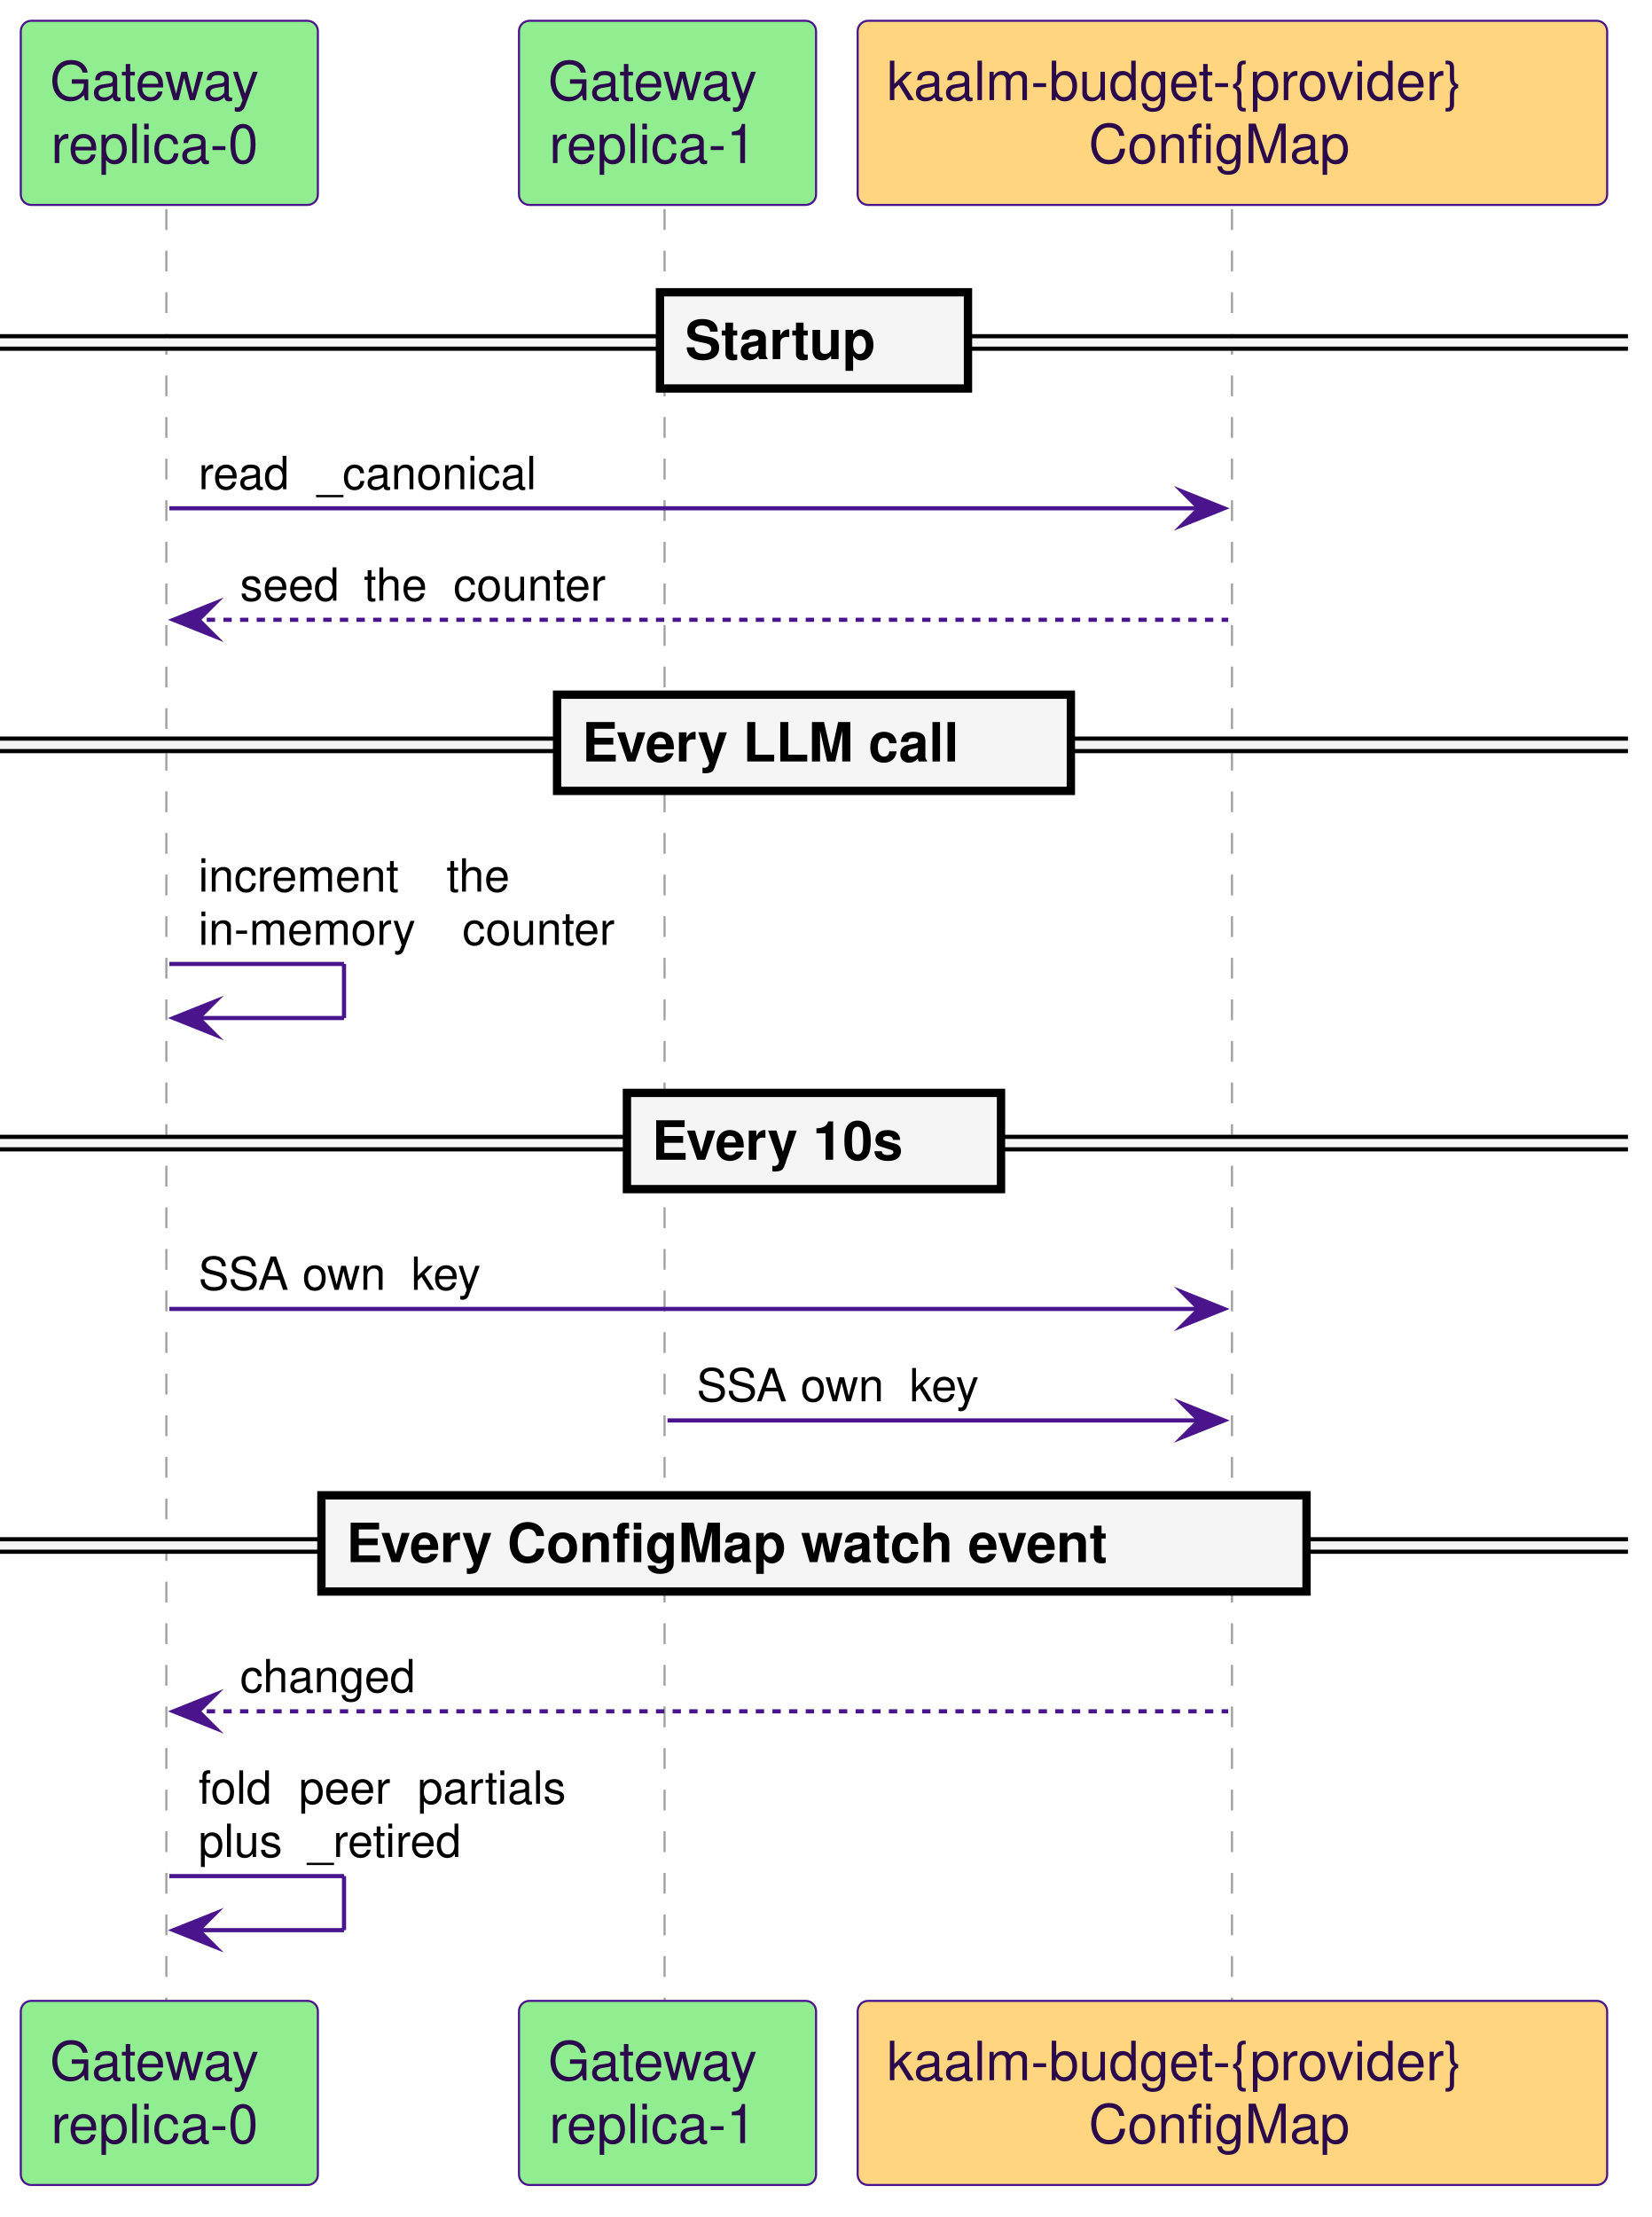
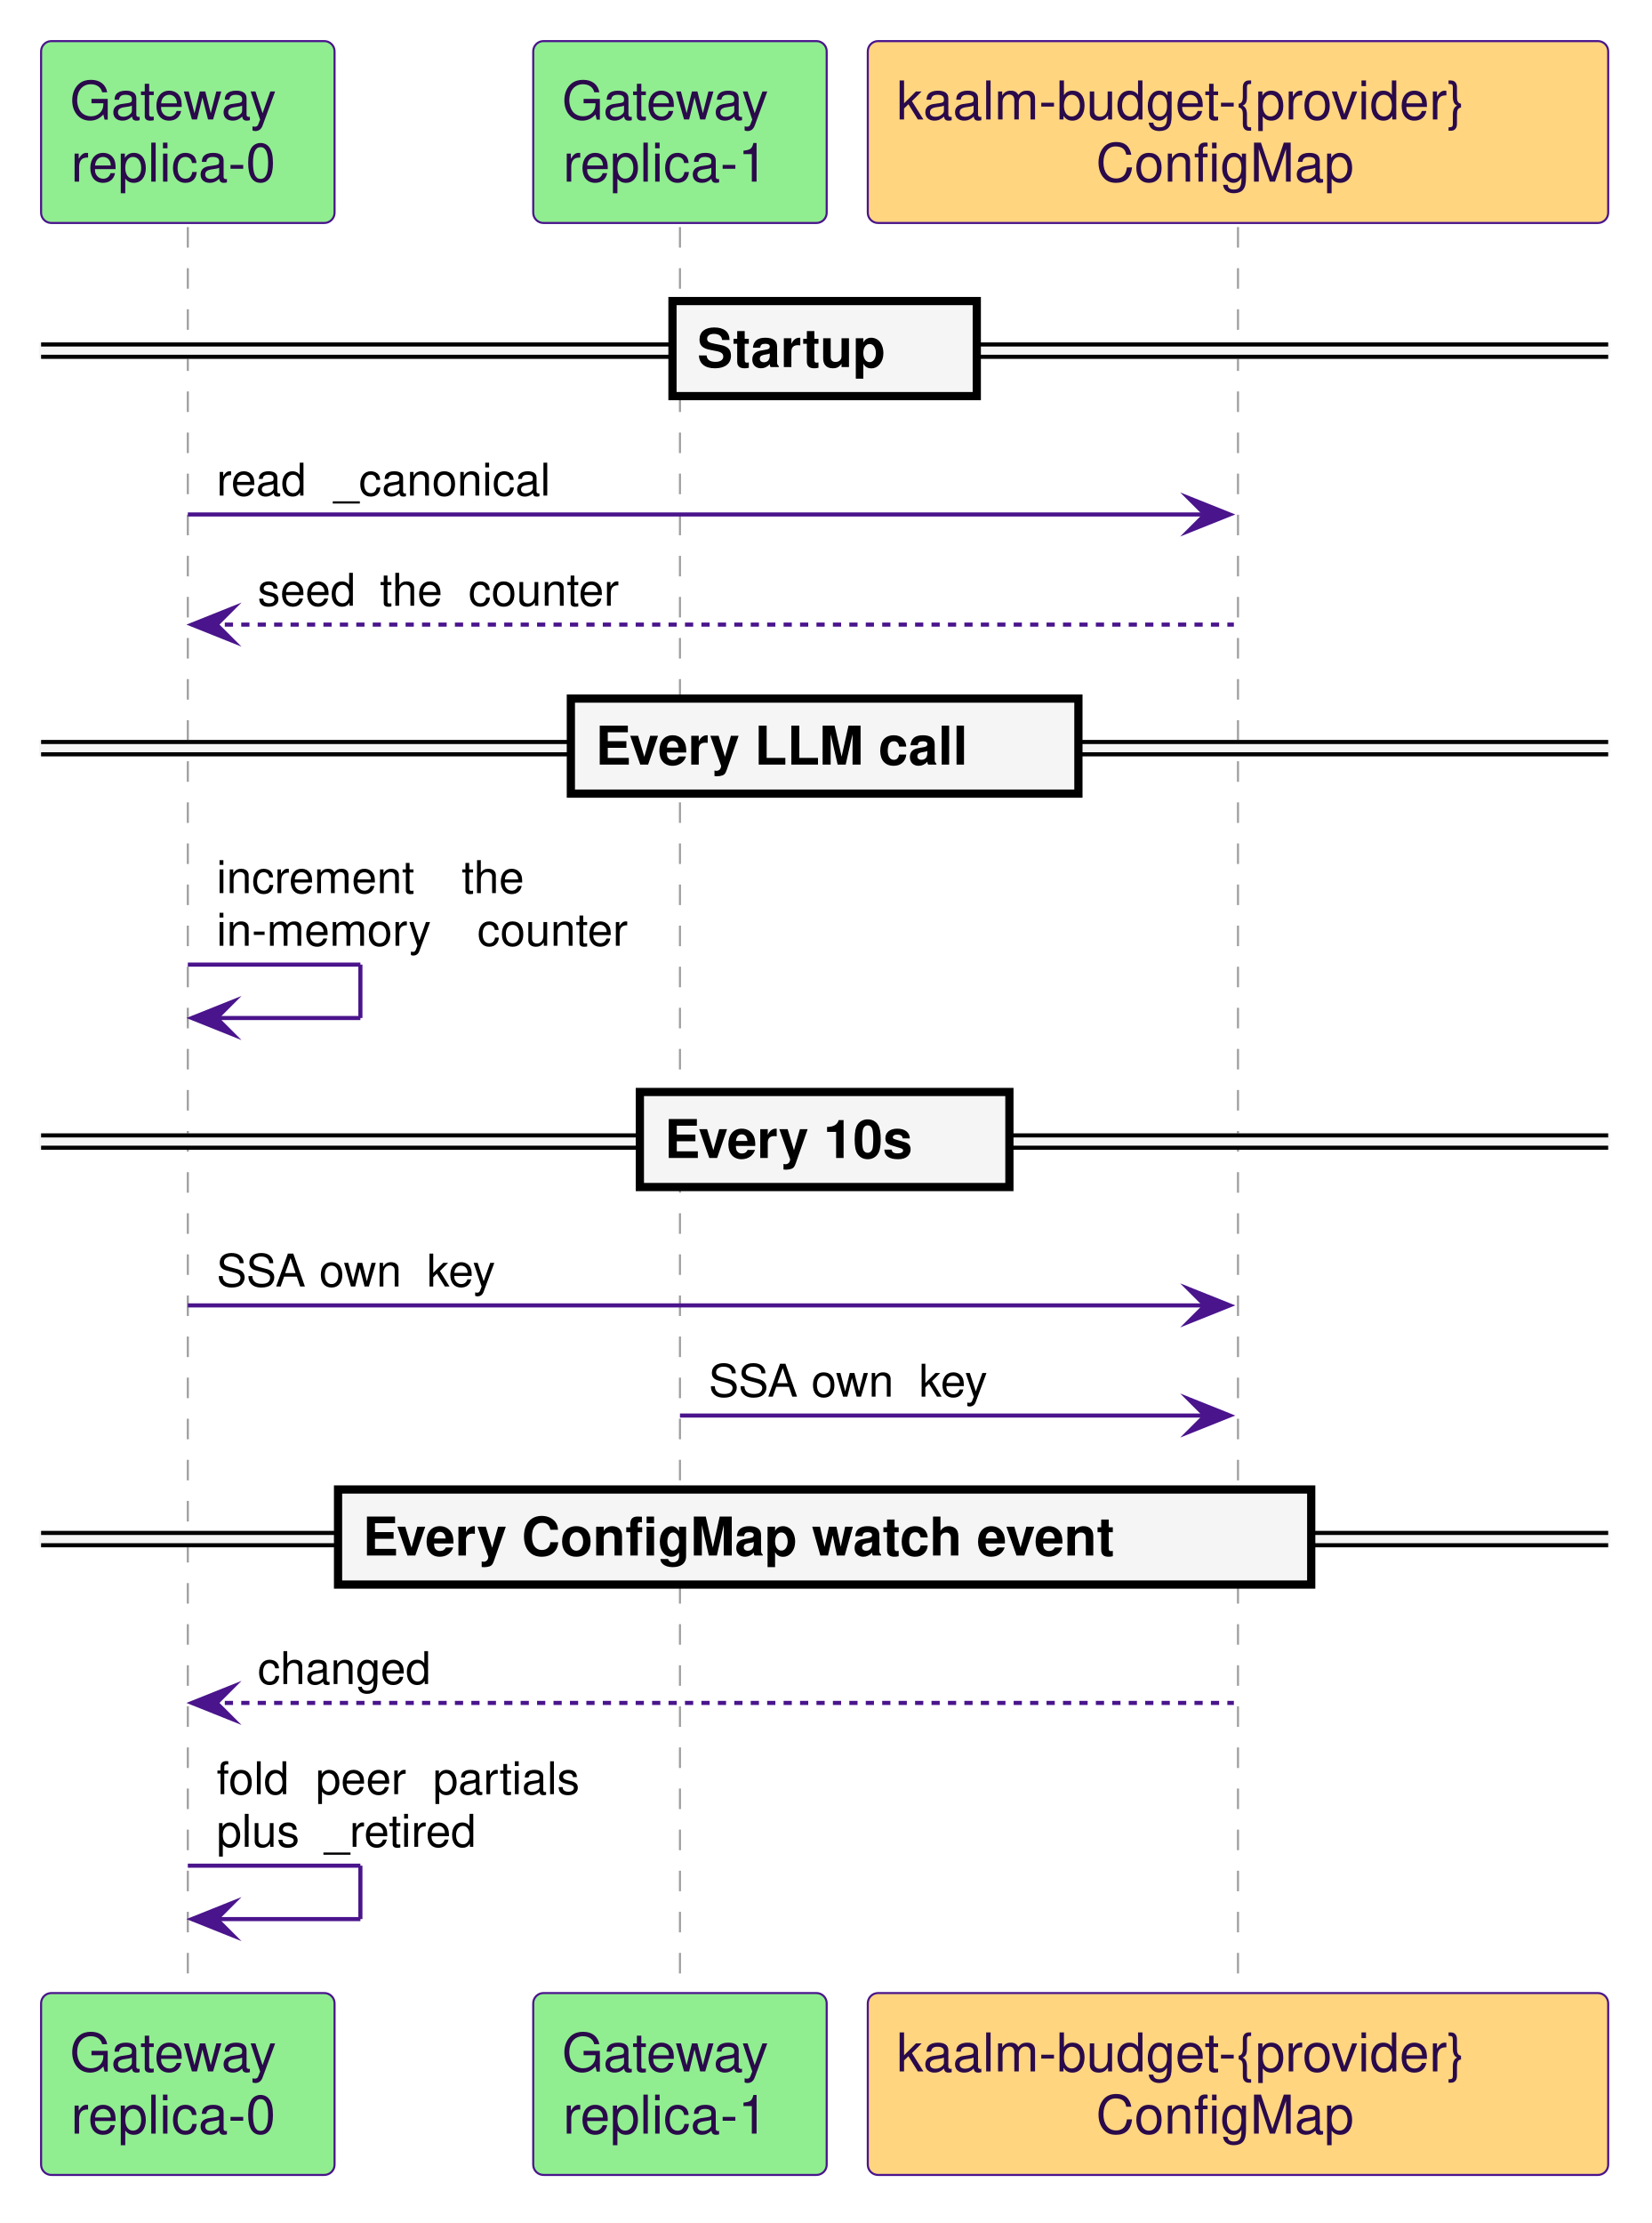
- <svg xmlns="http://www.w3.org/2000/svg" contentStyleType="text/css" data-diagram-type="SEQUENCE" height="533px" preserveAspectRatio="none" style="width:397px;height:533px;" version="1.1" viewBox="0 0 397 533" width="397px" zoomAndPan="magnify">
+ <svg xmlns="http://www.w3.org/2000/svg" version="1.1" data-diagram-type="SEQUENCE" style="width:402px;height:541px;" width="402px" height="541px" viewBox="0 0 402 541" zoomAndPan="magnify" preserveAspectRatio="none" contentStyleType="text/css">
  <defs />
-   <g>
-     <g class="participant-lifeline" data-entity-uid="part1" data-qualified-name="r0" data-source-line="6" id="part1-lifeline">
-       <g>
-         <rect fill="#000000" fill-opacity="0" height="431.773" width="8" x="36.714" y="50.266" />
-         <line style="stroke:#9E9E9E;stroke-width:0.5;stroke-dasharray:5,5;" x1="40" x2="40" y1="50.266" y2="482.039" />
-       </g>
+   <g font-family="sans-serif" lengthAdjust="spacing">
+     <g>
+       <rect x="42.214" y="55.266" width="8" height="429.773" fill="#000" fill-opacity="0" />
+       <line x1="45.714" y1="55.266" x2="45.714" y2="485.039" style="stroke:#9E9E9E;stroke-width:0.5;stroke-dasharray:5,5;" />
    </g>
-     <g class="participant-lifeline" data-entity-uid="part2" data-qualified-name="r1" data-source-line="7" id="part2-lifeline">
-       <g>
-         <rect fill="#000000" fill-opacity="0" height="431.773" width="8" x="156.492" y="50.266" />
-         <line style="stroke:#9E9E9E;stroke-width:0.5;stroke-dasharray:5,5;" x1="159.778" x2="159.778" y1="50.266" y2="482.039" />
-       </g>
+     <g>
+       <rect x="161.992" y="55.266" width="8" height="429.773" fill="#000" fill-opacity="0" />
+       <line x1="165.492" y1="55.266" x2="165.492" y2="485.039" style="stroke:#9E9E9E;stroke-width:0.5;stroke-dasharray:5,5;" />
    </g>
-     <g class="participant-lifeline" data-entity-uid="part3" data-qualified-name="cm" data-source-line="8" id="part3-lifeline">
-       <g>
-         <rect fill="#000000" fill-opacity="0" height="431.773" width="8" x="292.306" y="50.266" />
-         <line style="stroke:#9E9E9E;stroke-width:0.5;stroke-dasharray:5,5;" x1="296.206" x2="296.206" y1="50.266" y2="482.039" />
-       </g>
+     <g>
+       <rect x="297.806" y="55.266" width="8" height="429.773" fill="#000" fill-opacity="0" />
+       <line x1="301.306" y1="55.266" x2="301.306" y2="485.039" style="stroke:#9E9E9E;stroke-width:0.5;stroke-dasharray:5,5;" />
    </g>
-     <g class="participant participant-head" data-entity-uid="part1" data-qualified-name="r0" data-source-line="6" id="part1-head">
-       <rect fill="#90EE90" height="44.266" rx="2.5" ry="2.5" style="stroke:#4A148C;stroke-width:0.5;" width="71.427" x="5" y="5" />
-       <text fill="#2A0A4A" font-family="Helvetica" font-size="13" lengthAdjust="spacing" textLength="57.427" x="12" y="24.067">Gateway</text>
-       <text fill="#2A0A4A" font-family="Helvetica" font-size="13" lengthAdjust="spacing" textLength="56.894" x="12.267" y="39.2">replica-0</text>
-     </g>
-     <g class="participant participant-tail" data-entity-uid="part1" data-qualified-name="r0" data-source-line="6" id="part1-tail">
-       <rect fill="#90EE90" height="44.266" rx="2.5" ry="2.5" style="stroke:#4A148C;stroke-width:0.5;" width="71.427" x="5" y="481.039" />
-       <text fill="#2A0A4A" font-family="Helvetica" font-size="13" lengthAdjust="spacing" textLength="57.427" x="12" y="500.106">Gateway</text>
-       <text fill="#2A0A4A" font-family="Helvetica" font-size="13" lengthAdjust="spacing" textLength="56.894" x="12.267" y="515.239">replica-0</text>
-     </g>
-     <g class="participant participant-head" data-entity-uid="part2" data-qualified-name="r1" data-source-line="7" id="part2-head">
-       <rect fill="#90EE90" height="44.266" rx="2.5" ry="2.5" style="stroke:#4A148C;stroke-width:0.5;" width="71.427" x="124.778" y="5" />
-       <text fill="#2A0A4A" font-family="Helvetica" font-size="13" lengthAdjust="spacing" textLength="57.427" x="131.778" y="24.067">Gateway</text>
-       <text fill="#2A0A4A" font-family="Helvetica" font-size="13" lengthAdjust="spacing" textLength="56.894" x="132.045" y="39.2">replica-1</text>
-     </g>
-     <g class="participant participant-tail" data-entity-uid="part2" data-qualified-name="r1" data-source-line="7" id="part2-tail">
-       <rect fill="#90EE90" height="44.266" rx="2.5" ry="2.5" style="stroke:#4A148C;stroke-width:0.5;" width="71.427" x="124.778" y="481.039" />
-       <text fill="#2A0A4A" font-family="Helvetica" font-size="13" lengthAdjust="spacing" textLength="57.427" x="131.778" y="500.106">Gateway</text>
-       <text fill="#2A0A4A" font-family="Helvetica" font-size="13" lengthAdjust="spacing" textLength="56.894" x="132.045" y="515.239">replica-1</text>
-     </g>
-     <g class="participant participant-head" data-entity-uid="part3" data-qualified-name="cm" data-source-line="8" id="part3-head">
-       <rect fill="#FFD580" height="44.266" rx="2.5" ry="2.5" style="stroke:#4A148C;stroke-width:0.5;" width="180.201" x="206.206" y="5" />
-       <text fill="#2A0A4A" font-family="Helvetica" font-size="13" lengthAdjust="spacing" textLength="166.201" x="213.206" y="24.067">kaalm-budget-{provider}</text>
-       <text fill="#2A0A4A" font-family="Helvetica" font-size="13" lengthAdjust="spacing" textLength="69.145" x="261.733" y="39.2">ConfigMap</text>
-     </g>
-     <g class="participant participant-tail" data-entity-uid="part3" data-qualified-name="cm" data-source-line="8" id="part3-tail">
-       <rect fill="#FFD580" height="44.266" rx="2.5" ry="2.5" style="stroke:#4A148C;stroke-width:0.5;" width="180.201" x="206.206" y="481.039" />
-       <text fill="#2A0A4A" font-family="Helvetica" font-size="13" lengthAdjust="spacing" textLength="166.201" x="213.206" y="500.106">kaalm-budget-{provider}</text>
-       <text fill="#2A0A4A" font-family="Helvetica" font-size="13" lengthAdjust="spacing" textLength="69.145" x="261.733" y="515.239">ConfigMap</text>
-     </g>
-     <rect fill="#F5F5F5" height="3" style="stroke:#F5F5F5;stroke-width:1;" width="391.406" x="0" y="80.832" />
-     <line style="stroke:#000000;stroke-width:1;" x1="0" x2="391.406" y1="80.832" y2="80.832" />
-     <line style="stroke:#000000;stroke-width:1;" x1="0" x2="391.406" y1="83.832" y2="83.832" />
-     <rect fill="#F5F5F5" height="23.133" style="stroke:#000000;stroke-width:2;" width="74.061" x="158.672" y="70.266" />
-     <text fill="#000000" font-family="Helvetica" font-size="13" font-weight="700" lengthAdjust="spacing" textLength="55.536" x="164.672" y="86.332">Startup</text>
-     <g class="message" data-entity-1="part1" data-entity-2="part3" data-source-line="11" id="msg1">
-       <polygon fill="#4A148C" points="284.306,118.203,294.306,122.203,284.306,126.203,288.306,122.203" style="stroke:#4A148C;stroke-width:1;stroke-linejoin:miter;stroke-miterlimit:10;" />
-       <line style="stroke:#4A148C;stroke-width:1;" x1="40.714" x2="290.306" y1="122.203" y2="122.203" />
-       <text fill="#000000" font-family="Helvetica" font-size="11" lengthAdjust="spacing" textLength="25.013" x="47.714" y="117.609">read</text>
-       <text fill="#000000" font-family="Helvetica" font-size="11" lengthAdjust="spacing" textLength="3.497" x="72.727" y="117.609"> </text>
-       <text fill="#000000" font-family="Helvetica" font-size="11" lengthAdjust="spacing" textLength="57.863" x="76.223" y="117.609">_canonical</text>
-     </g>
-     <g class="message" data-entity-1="part3" data-entity-2="part1" data-source-line="12" id="msg2">
-       <polygon fill="#4A148C" points="51.714,145.008,41.714,149.008,51.714,153.008,47.714,149.008" style="stroke:#4A148C;stroke-width:1;stroke-linejoin:miter;stroke-miterlimit:10;" />
-       <line style="stroke:#4A148C;stroke-width:1;stroke-dasharray:2,2;" x1="45.714" x2="295.306" y1="149.008" y2="149.008" />
-       <text fill="#000000" font-family="Helvetica" font-size="11" lengthAdjust="spacing" textLength="26.248" x="57.714" y="144.414">seed</text>
-       <text fill="#000000" font-family="Helvetica" font-size="11" lengthAdjust="spacing" textLength="3.497" x="83.962" y="144.414"> </text>
-       <text fill="#000000" font-family="Helvetica" font-size="11" lengthAdjust="spacing" textLength="18.052" x="87.459" y="144.414">the</text>
-       <text fill="#000000" font-family="Helvetica" font-size="11" lengthAdjust="spacing" textLength="3.497" x="105.511" y="144.414"> </text>
-       <text fill="#000000" font-family="Helvetica" font-size="11" lengthAdjust="spacing" textLength="42.324" x="109.008" y="144.414">counter</text>
-     </g>
-     <rect fill="#F5F5F5" height="3" style="stroke:#F5F5F5;stroke-width:1;" width="391.406" x="0" y="177.574" />
-     <line style="stroke:#000000;stroke-width:1;" x1="0" x2="391.406" y1="177.574" y2="177.574" />
-     <line style="stroke:#000000;stroke-width:1;" x1="0" x2="391.406" y1="180.574" y2="180.574" />
-     <rect fill="#F5F5F5" height="23.133" style="stroke:#000000;stroke-width:2;" width="123.529" x="133.939" y="167.008" />
-     <text fill="#000000" font-family="Helvetica" font-size="13" font-weight="700" lengthAdjust="spacing" textLength="105.003" x="139.939" y="183.075">Every LLM call</text>
-     <g class="message" data-entity-1="part1" data-entity-2="part1" data-source-line="15" id="msg3">
-       <line style="stroke:#4A148C;stroke-width:1;" x1="40.714" x2="82.714" y1="231.75" y2="231.75" />
-       <line style="stroke:#4A148C;stroke-width:1;" x1="82.714" x2="82.714" y1="231.75" y2="244.75" />
-       <line style="stroke:#4A148C;stroke-width:1;" x1="41.714" x2="82.714" y1="244.75" y2="244.75" />
-       <polygon fill="#4A148C" points="51.714,240.75,41.714,244.75,51.714,248.75,47.714,244.75" style="stroke:#4A148C;stroke-width:1;stroke-linejoin:miter;stroke-miterlimit:10;" />
-       <text fill="#000000" font-family="Helvetica" font-size="11" lengthAdjust="spacing" textLength="56.133" x="47.714" y="214.351">increment</text>
-       <text fill="#000000" font-family="Helvetica" font-size="11" lengthAdjust="spacing" textLength="3.497" x="103.847" y="214.351"> </text>
-       <text fill="#000000" font-family="Helvetica" font-size="11" lengthAdjust="spacing" textLength="18.052" x="107.344" y="214.351">the</text>
-       <text fill="#000000" font-family="Helvetica" font-size="11" lengthAdjust="spacing" textLength="59.958" x="47.714" y="227.156">in-memory</text>
-       <text fill="#000000" font-family="Helvetica" font-size="11" lengthAdjust="spacing" textLength="3.497" x="107.671" y="227.156"> </text>
-       <text fill="#000000" font-family="Helvetica" font-size="11" lengthAdjust="spacing" textLength="42.324" x="111.168" y="227.156">counter</text>
-     </g>
-     <rect fill="#F5F5F5" height="3" style="stroke:#F5F5F5;stroke-width:1;" width="391.406" x="0" y="273.316" />
-     <line style="stroke:#000000;stroke-width:1;" x1="0" x2="391.406" y1="273.316" y2="273.316" />
-     <line style="stroke:#000000;stroke-width:1;" x1="0" x2="391.406" y1="276.316" y2="276.316" />
-     <rect fill="#F5F5F5" height="23.133" style="stroke:#000000;stroke-width:2;" width="89.937" x="150.735" y="262.75" />
-     <text fill="#000000" font-family="Helvetica" font-size="13" font-weight="700" lengthAdjust="spacing" textLength="71.411" x="156.735" y="278.817">Every 10s</text>
-     <g class="message" data-entity-1="part1" data-entity-2="part3" data-source-line="18" id="msg4">
-       <polygon fill="#4A148C" points="284.306,310.688,294.306,314.688,284.306,318.688,288.306,314.688" style="stroke:#4A148C;stroke-width:1;stroke-linejoin:miter;stroke-miterlimit:10;" />
-       <line style="stroke:#4A148C;stroke-width:1;" x1="40.714" x2="290.306" y1="314.688" y2="314.688" />
-       <text fill="#000000" font-family="Helvetica" font-size="11" lengthAdjust="spacing" textLength="21.49" x="47.714" y="310.093">SSA</text>
-       <text fill="#000000" font-family="Helvetica" font-size="11" lengthAdjust="spacing" textLength="3.497" x="69.203" y="310.093"> </text>
-       <text fill="#000000" font-family="Helvetica" font-size="11" lengthAdjust="spacing" textLength="22.698" x="72.7" y="310.093">own</text>
-       <text fill="#000000" font-family="Helvetica" font-size="11" lengthAdjust="spacing" textLength="3.497" x="95.398" y="310.093"> </text>
-       <text fill="#000000" font-family="Helvetica" font-size="11" lengthAdjust="spacing" textLength="19.648" x="98.895" y="310.093">key</text>
-     </g>
-     <g class="message" data-entity-1="part2" data-entity-2="part3" data-source-line="19" id="msg5">
-       <polygon fill="#4A148C" points="284.306,337.492,294.306,341.492,284.306,345.492,288.306,341.492" style="stroke:#4A148C;stroke-width:1;stroke-linejoin:miter;stroke-miterlimit:10;" />
-       <line style="stroke:#4A148C;stroke-width:1;" x1="160.492" x2="290.306" y1="341.492" y2="341.492" />
-       <text fill="#000000" font-family="Helvetica" font-size="11" lengthAdjust="spacing" textLength="21.49" x="167.492" y="336.898">SSA</text>
-       <text fill="#000000" font-family="Helvetica" font-size="11" lengthAdjust="spacing" textLength="3.497" x="188.982" y="336.898"> </text>
-       <text fill="#000000" font-family="Helvetica" font-size="11" lengthAdjust="spacing" textLength="22.698" x="192.478" y="336.898">own</text>
-       <text fill="#000000" font-family="Helvetica" font-size="11" lengthAdjust="spacing" textLength="3.497" x="215.177" y="336.898"> </text>
-       <text fill="#000000" font-family="Helvetica" font-size="11" lengthAdjust="spacing" textLength="19.648" x="218.673" y="336.898">key</text>
-     </g>
-     <rect fill="#F5F5F5" height="3" style="stroke:#F5F5F5;stroke-width:1;" width="391.406" x="0" y="370.059" />
-     <line style="stroke:#000000;stroke-width:1;" x1="0" x2="391.406" y1="370.059" y2="370.059" />
-     <line style="stroke:#000000;stroke-width:1;" x1="0" x2="391.406" y1="373.059" y2="373.059" />
-     <rect fill="#F5F5F5" height="23.133" style="stroke:#000000;stroke-width:2;" width="236.853" x="77.276" y="359.492" />
-     <text fill="#000000" font-family="Helvetica" font-size="13" font-weight="700" lengthAdjust="spacing" textLength="218.328" x="83.276" y="375.559">Every ConfigMap watch event</text>
-     <g class="message" data-entity-1="part3" data-entity-2="part1" data-source-line="22" id="msg6">
-       <polygon fill="#4A148C" points="51.714,407.43,41.714,411.43,51.714,415.43,47.714,411.43" style="stroke:#4A148C;stroke-width:1;stroke-linejoin:miter;stroke-miterlimit:10;" />
-       <line style="stroke:#4A148C;stroke-width:1;stroke-dasharray:2,2;" x1="45.714" x2="295.306" y1="411.43" y2="411.43" />
-       <text fill="#000000" font-family="Helvetica" font-size="11" lengthAdjust="spacing" textLength="47.464" x="57.714" y="406.835">changed</text>
-     </g>
-     <g class="message" data-entity-1="part1" data-entity-2="part1" data-source-line="23" id="msg7">
-       <line style="stroke:#4A148C;stroke-width:1;" x1="40.714" x2="82.714" y1="451.039" y2="451.039" />
-       <line style="stroke:#4A148C;stroke-width:1;" x1="82.714" x2="82.714" y1="451.039" y2="464.039" />
-       <line style="stroke:#4A148C;stroke-width:1;" x1="41.714" x2="82.714" y1="464.039" y2="464.039" />
-       <polygon fill="#4A148C" points="51.714,460.039,41.714,464.039,51.714,468.039,47.714,464.039" style="stroke:#4A148C;stroke-width:1;stroke-linejoin:miter;stroke-miterlimit:10;" />
-       <text fill="#000000" font-family="Helvetica" font-size="11" lengthAdjust="spacing" textLength="20.641" x="47.714" y="433.64">fold</text>
-       <text fill="#000000" font-family="Helvetica" font-size="11" lengthAdjust="spacing" textLength="3.497" x="68.355" y="433.64"> </text>
-       <text fill="#000000" font-family="Helvetica" font-size="11" lengthAdjust="spacing" textLength="25.04" x="71.851" y="433.64">peer</text>
-       <text fill="#000000" font-family="Helvetica" font-size="11" lengthAdjust="spacing" textLength="3.497" x="96.891" y="433.64"> </text>
-       <text fill="#000000" font-family="Helvetica" font-size="11" lengthAdjust="spacing" textLength="41.143" x="100.388" y="433.64">partials</text>
-       <text fill="#000000" font-family="Helvetica" font-size="11" lengthAdjust="spacing" textLength="22.741" x="47.714" y="446.445">plus</text>
-       <text fill="#000000" font-family="Helvetica" font-size="11" lengthAdjust="spacing" textLength="3.497" x="70.455" y="446.445"> </text>
-       <text fill="#000000" font-family="Helvetica" font-size="11" lengthAdjust="spacing" textLength="42.432" x="73.951" y="446.445">_retired</text>
-     </g>
+     <rect x="10" y="10" width="71.427" height="44.266" fill="#90EE90" style="stroke:#4A148C;stroke-width:0.5;" rx="2.5" ry="2.5" />
+     <text x="17" y="29.067" fill="#2A0A4A" font-size="13" textLength="57.427" font-family="Helvetica">Gateway</text>
+     <text x="17.267" y="44.2" fill="#2A0A4A" font-size="13" textLength="56.894" font-family="Helvetica">replica-0</text>
+     <rect x="129.778" y="10" width="71.427" height="44.266" fill="#90EE90" style="stroke:#4A148C;stroke-width:0.5;" rx="2.5" ry="2.5" />
+     <text x="136.778" y="29.067" fill="#2A0A4A" font-size="13" textLength="57.427" font-family="Helvetica">Gateway</text>
+     <text x="137.045" y="44.2" fill="#2A0A4A" font-size="13" textLength="56.894" font-family="Helvetica">replica-1</text>
+     <rect x="211.206" y="10" width="180.201" height="44.266" fill="#FFD580" style="stroke:#4A148C;stroke-width:0.5;" rx="2.5" ry="2.5" />
+     <text x="218.206" y="29.067" fill="#2A0A4A" font-size="13" textLength="166.201" font-family="Helvetica">kaalm-budget-{provider}</text>
+     <text x="266.733" y="44.2" fill="#2A0A4A" font-size="13" textLength="69.145" font-family="Helvetica">ConfigMap</text>
+     <rect x="10" y="485.039" width="71.427" height="44.266" fill="#90EE90" style="stroke:#4A148C;stroke-width:0.5;" rx="2.5" ry="2.5" />
+     <text x="17" y="504.106" fill="#2A0A4A" font-size="13" textLength="57.427" font-family="Helvetica">Gateway</text>
+     <text x="17.267" y="519.239" fill="#2A0A4A" font-size="13" textLength="56.894" font-family="Helvetica">replica-0</text>
+     <rect x="129.778" y="485.039" width="71.427" height="44.266" fill="#90EE90" style="stroke:#4A148C;stroke-width:0.5;" rx="2.5" ry="2.5" />
+     <text x="136.778" y="504.106" fill="#2A0A4A" font-size="13" textLength="57.427" font-family="Helvetica">Gateway</text>
+     <text x="137.045" y="519.239" fill="#2A0A4A" font-size="13" textLength="56.894" font-family="Helvetica">replica-1</text>
+     <rect x="211.206" y="485.039" width="180.201" height="44.266" fill="#FFD580" style="stroke:#4A148C;stroke-width:0.5;" rx="2.5" ry="2.5" />
+     <text x="218.206" y="504.106" fill="#2A0A4A" font-size="13" textLength="166.201" font-family="Helvetica">kaalm-budget-{provider}</text>
+     <text x="266.733" y="519.239" fill="#2A0A4A" font-size="13" textLength="69.145" font-family="Helvetica">ConfigMap</text>
+     <rect x="10" y="83.832" width="381.406" height="3" fill="#F5F5F5" style="stroke:#F5F5F5;stroke-width:1;" />
+     <line x1="10" y1="83.832" x2="391.406" y2="83.832" style="stroke:#000;stroke-width:1;" />
+     <line x1="10" y1="86.832" x2="391.406" y2="86.832" style="stroke:#000;stroke-width:1;" />
+     <rect x="163.672" y="73.266" width="74.062" height="23.133" fill="#F5F5F5" style="stroke:#000;stroke-width:2;" />
+     <text x="169.672" y="89.333" fill="#000" font-size="13" textLength="55.536" font-weight="700" font-family="Helvetica">Startup</text>
+     <polygon points="289.306,121.203,299.306,125.203,289.306,129.203,293.306,125.203" fill="#4A148C" style="stroke:#4A148C;stroke-width:1;stroke-linejoin:miter;stroke-miterlimit:10;" />
+     <line x1="45.714" y1="125.203" x2="295.306" y2="125.203" style="stroke:#4A148C;stroke-width:1;" />
+     <text x="52.714" y="120.609" fill="#000" font-size="11" textLength="25.013" font-family="Helvetica">read</text>
+     <text x="77.727" y="120.609" fill="#000" font-size="11" font-family="Helvetica"> </text>
+     <text x="81.223" y="120.609" fill="#000" font-size="11" textLength="57.863" font-family="Helvetica">_canonical</text>
+     <polygon points="56.714,148.008,46.714,152.008,56.714,156.008,52.714,152.008" fill="#4A148C" style="stroke:#4A148C;stroke-width:1;stroke-linejoin:miter;stroke-miterlimit:10;" />
+     <line x1="50.714" y1="152.008" x2="300.306" y2="152.008" style="stroke:#4A148C;stroke-width:1;stroke-dasharray:2,2;" />
+     <text x="62.714" y="147.414" fill="#000" font-size="11" textLength="26.249" font-family="Helvetica">seed</text>
+     <text x="88.962" y="147.414" fill="#000" font-size="11" font-family="Helvetica"> </text>
+     <text x="92.459" y="147.414" fill="#000" font-size="11" textLength="18.052" font-family="Helvetica">the</text>
+     <text x="110.511" y="147.414" fill="#000" font-size="11" font-family="Helvetica"> </text>
+     <text x="114.008" y="147.414" fill="#000" font-size="11" textLength="42.324" font-family="Helvetica">counter</text>
+     <rect x="10" y="180.574" width="381.406" height="3" fill="#F5F5F5" style="stroke:#F5F5F5;stroke-width:1;" />
+     <line x1="10" y1="180.574" x2="391.406" y2="180.574" style="stroke:#000;stroke-width:1;" />
+     <line x1="10" y1="183.574" x2="391.406" y2="183.574" style="stroke:#000;stroke-width:1;" />
+     <rect x="138.939" y="170.008" width="123.529" height="23.133" fill="#F5F5F5" style="stroke:#000;stroke-width:2;" />
+     <text x="144.939" y="186.075" fill="#000" font-size="13" textLength="105.003" font-weight="700" font-family="Helvetica">Every LLM call</text>
+     <line x1="45.714" y1="234.75" x2="87.714" y2="234.75" style="stroke:#4A148C;stroke-width:1;" />
+     <line x1="87.714" y1="234.75" x2="87.714" y2="247.75" style="stroke:#4A148C;stroke-width:1;" />
+     <line x1="46.714" y1="247.75" x2="87.714" y2="247.75" style="stroke:#4A148C;stroke-width:1;" />
+     <polygon points="56.714,243.75,46.714,247.75,56.714,251.75,52.714,247.75" fill="#4A148C" style="stroke:#4A148C;stroke-width:1;stroke-linejoin:miter;stroke-miterlimit:10;" />
+     <text x="52.714" y="217.351" fill="#000" font-size="11" textLength="56.133" font-family="Helvetica">increment</text>
+     <text x="108.847" y="217.351" fill="#000" font-size="11" font-family="Helvetica"> </text>
+     <text x="112.344" y="217.351" fill="#000" font-size="11" textLength="18.052" font-family="Helvetica">the</text>
+     <text x="52.714" y="230.156" fill="#000" font-size="11" textLength="59.958" font-family="Helvetica">in-memory</text>
+     <text x="112.671" y="230.156" fill="#000" font-size="11" font-family="Helvetica"> </text>
+     <text x="116.168" y="230.156" fill="#000" font-size="11" textLength="42.324" font-family="Helvetica">counter</text>
+     <rect x="10" y="276.316" width="381.406" height="3" fill="#F5F5F5" style="stroke:#F5F5F5;stroke-width:1;" />
+     <line x1="10" y1="276.316" x2="391.406" y2="276.316" style="stroke:#000;stroke-width:1;" />
+     <line x1="10" y1="279.316" x2="391.406" y2="279.316" style="stroke:#000;stroke-width:1;" />
+     <rect x="155.735" y="265.75" width="89.937" height="23.133" fill="#F5F5F5" style="stroke:#000;stroke-width:2;" />
+     <text x="161.735" y="281.817" fill="#000" font-size="13" textLength="71.411" font-weight="700" font-family="Helvetica">Every 10s</text>
+     <polygon points="289.306,313.688,299.306,317.688,289.306,321.688,293.306,317.688" fill="#4A148C" style="stroke:#4A148C;stroke-width:1;stroke-linejoin:miter;stroke-miterlimit:10;" />
+     <line x1="45.714" y1="317.688" x2="295.306" y2="317.688" style="stroke:#4A148C;stroke-width:1;" />
+     <text x="52.714" y="313.093" fill="#000" font-size="11" textLength="21.49" font-family="Helvetica">SSA</text>
+     <text x="74.203" y="313.093" fill="#000" font-size="11" font-family="Helvetica"> </text>
+     <text x="77.7" y="313.093" fill="#000" font-size="11" textLength="22.698" font-family="Helvetica">own</text>
+     <text x="100.398" y="313.093" fill="#000" font-size="11" font-family="Helvetica"> </text>
+     <text x="103.895" y="313.093" fill="#000" font-size="11" textLength="19.647" font-family="Helvetica">key</text>
+     <polygon points="289.306,340.492,299.306,344.492,289.306,348.492,293.306,344.492" fill="#4A148C" style="stroke:#4A148C;stroke-width:1;stroke-linejoin:miter;stroke-miterlimit:10;" />
+     <line x1="165.492" y1="344.492" x2="295.306" y2="344.492" style="stroke:#4A148C;stroke-width:1;" />
+     <text x="172.492" y="339.898" fill="#000" font-size="11" textLength="21.49" font-family="Helvetica">SSA</text>
+     <text x="193.982" y="339.898" fill="#000" font-size="11" font-family="Helvetica"> </text>
+     <text x="197.478" y="339.898" fill="#000" font-size="11" textLength="22.698" font-family="Helvetica">own</text>
+     <text x="220.177" y="339.898" fill="#000" font-size="11" font-family="Helvetica"> </text>
+     <text x="223.673" y="339.898" fill="#000" font-size="11" textLength="19.647" font-family="Helvetica">key</text>
+     <rect x="10" y="373.059" width="381.406" height="3" fill="#F5F5F5" style="stroke:#F5F5F5;stroke-width:1;" />
+     <line x1="10" y1="373.059" x2="391.406" y2="373.059" style="stroke:#000;stroke-width:1;" />
+     <line x1="10" y1="376.059" x2="391.406" y2="376.059" style="stroke:#000;stroke-width:1;" />
+     <rect x="82.276" y="362.492" width="236.854" height="23.133" fill="#F5F5F5" style="stroke:#000;stroke-width:2;" />
+     <text x="88.276" y="378.559" fill="#000" font-size="13" textLength="218.328" font-weight="700" font-family="Helvetica">Every ConfigMap watch event</text>
+     <polygon points="56.714,410.43,46.714,414.43,56.714,418.43,52.714,414.43" fill="#4A148C" style="stroke:#4A148C;stroke-width:1;stroke-linejoin:miter;stroke-miterlimit:10;" />
+     <line x1="50.714" y1="414.43" x2="300.306" y2="414.43" style="stroke:#4A148C;stroke-width:1;stroke-dasharray:2,2;" />
+     <text x="62.714" y="409.835" fill="#000" font-size="11" textLength="47.464" font-family="Helvetica">changed</text>
+     <line x1="45.714" y1="454.039" x2="87.714" y2="454.039" style="stroke:#4A148C;stroke-width:1;" />
+     <line x1="87.714" y1="454.039" x2="87.714" y2="467.039" style="stroke:#4A148C;stroke-width:1;" />
+     <line x1="46.714" y1="467.039" x2="87.714" y2="467.039" style="stroke:#4A148C;stroke-width:1;" />
+     <polygon points="56.714,463.039,46.714,467.039,56.714,471.039,52.714,467.039" fill="#4A148C" style="stroke:#4A148C;stroke-width:1;stroke-linejoin:miter;stroke-miterlimit:10;" />
+     <text x="52.714" y="436.64" fill="#000" font-size="11" textLength="20.641" font-family="Helvetica">fold</text>
+     <text x="73.355" y="436.64" fill="#000" font-size="11" font-family="Helvetica"> </text>
+     <text x="76.851" y="436.64" fill="#000" font-size="11" textLength="25.04" font-family="Helvetica">peer</text>
+     <text x="101.891" y="436.64" fill="#000" font-size="11" font-family="Helvetica"> </text>
+     <text x="105.388" y="436.64" fill="#000" font-size="11" textLength="41.143" font-family="Helvetica">partials</text>
+     <text x="52.714" y="449.445" fill="#000" font-size="11" textLength="22.741" font-family="Helvetica">plus</text>
+     <text x="75.455" y="449.445" fill="#000" font-size="11" font-family="Helvetica"> </text>
+     <text x="78.951" y="449.445" fill="#000" font-size="11" textLength="42.432" font-family="Helvetica">_retired</text>
  </g>
</svg>
